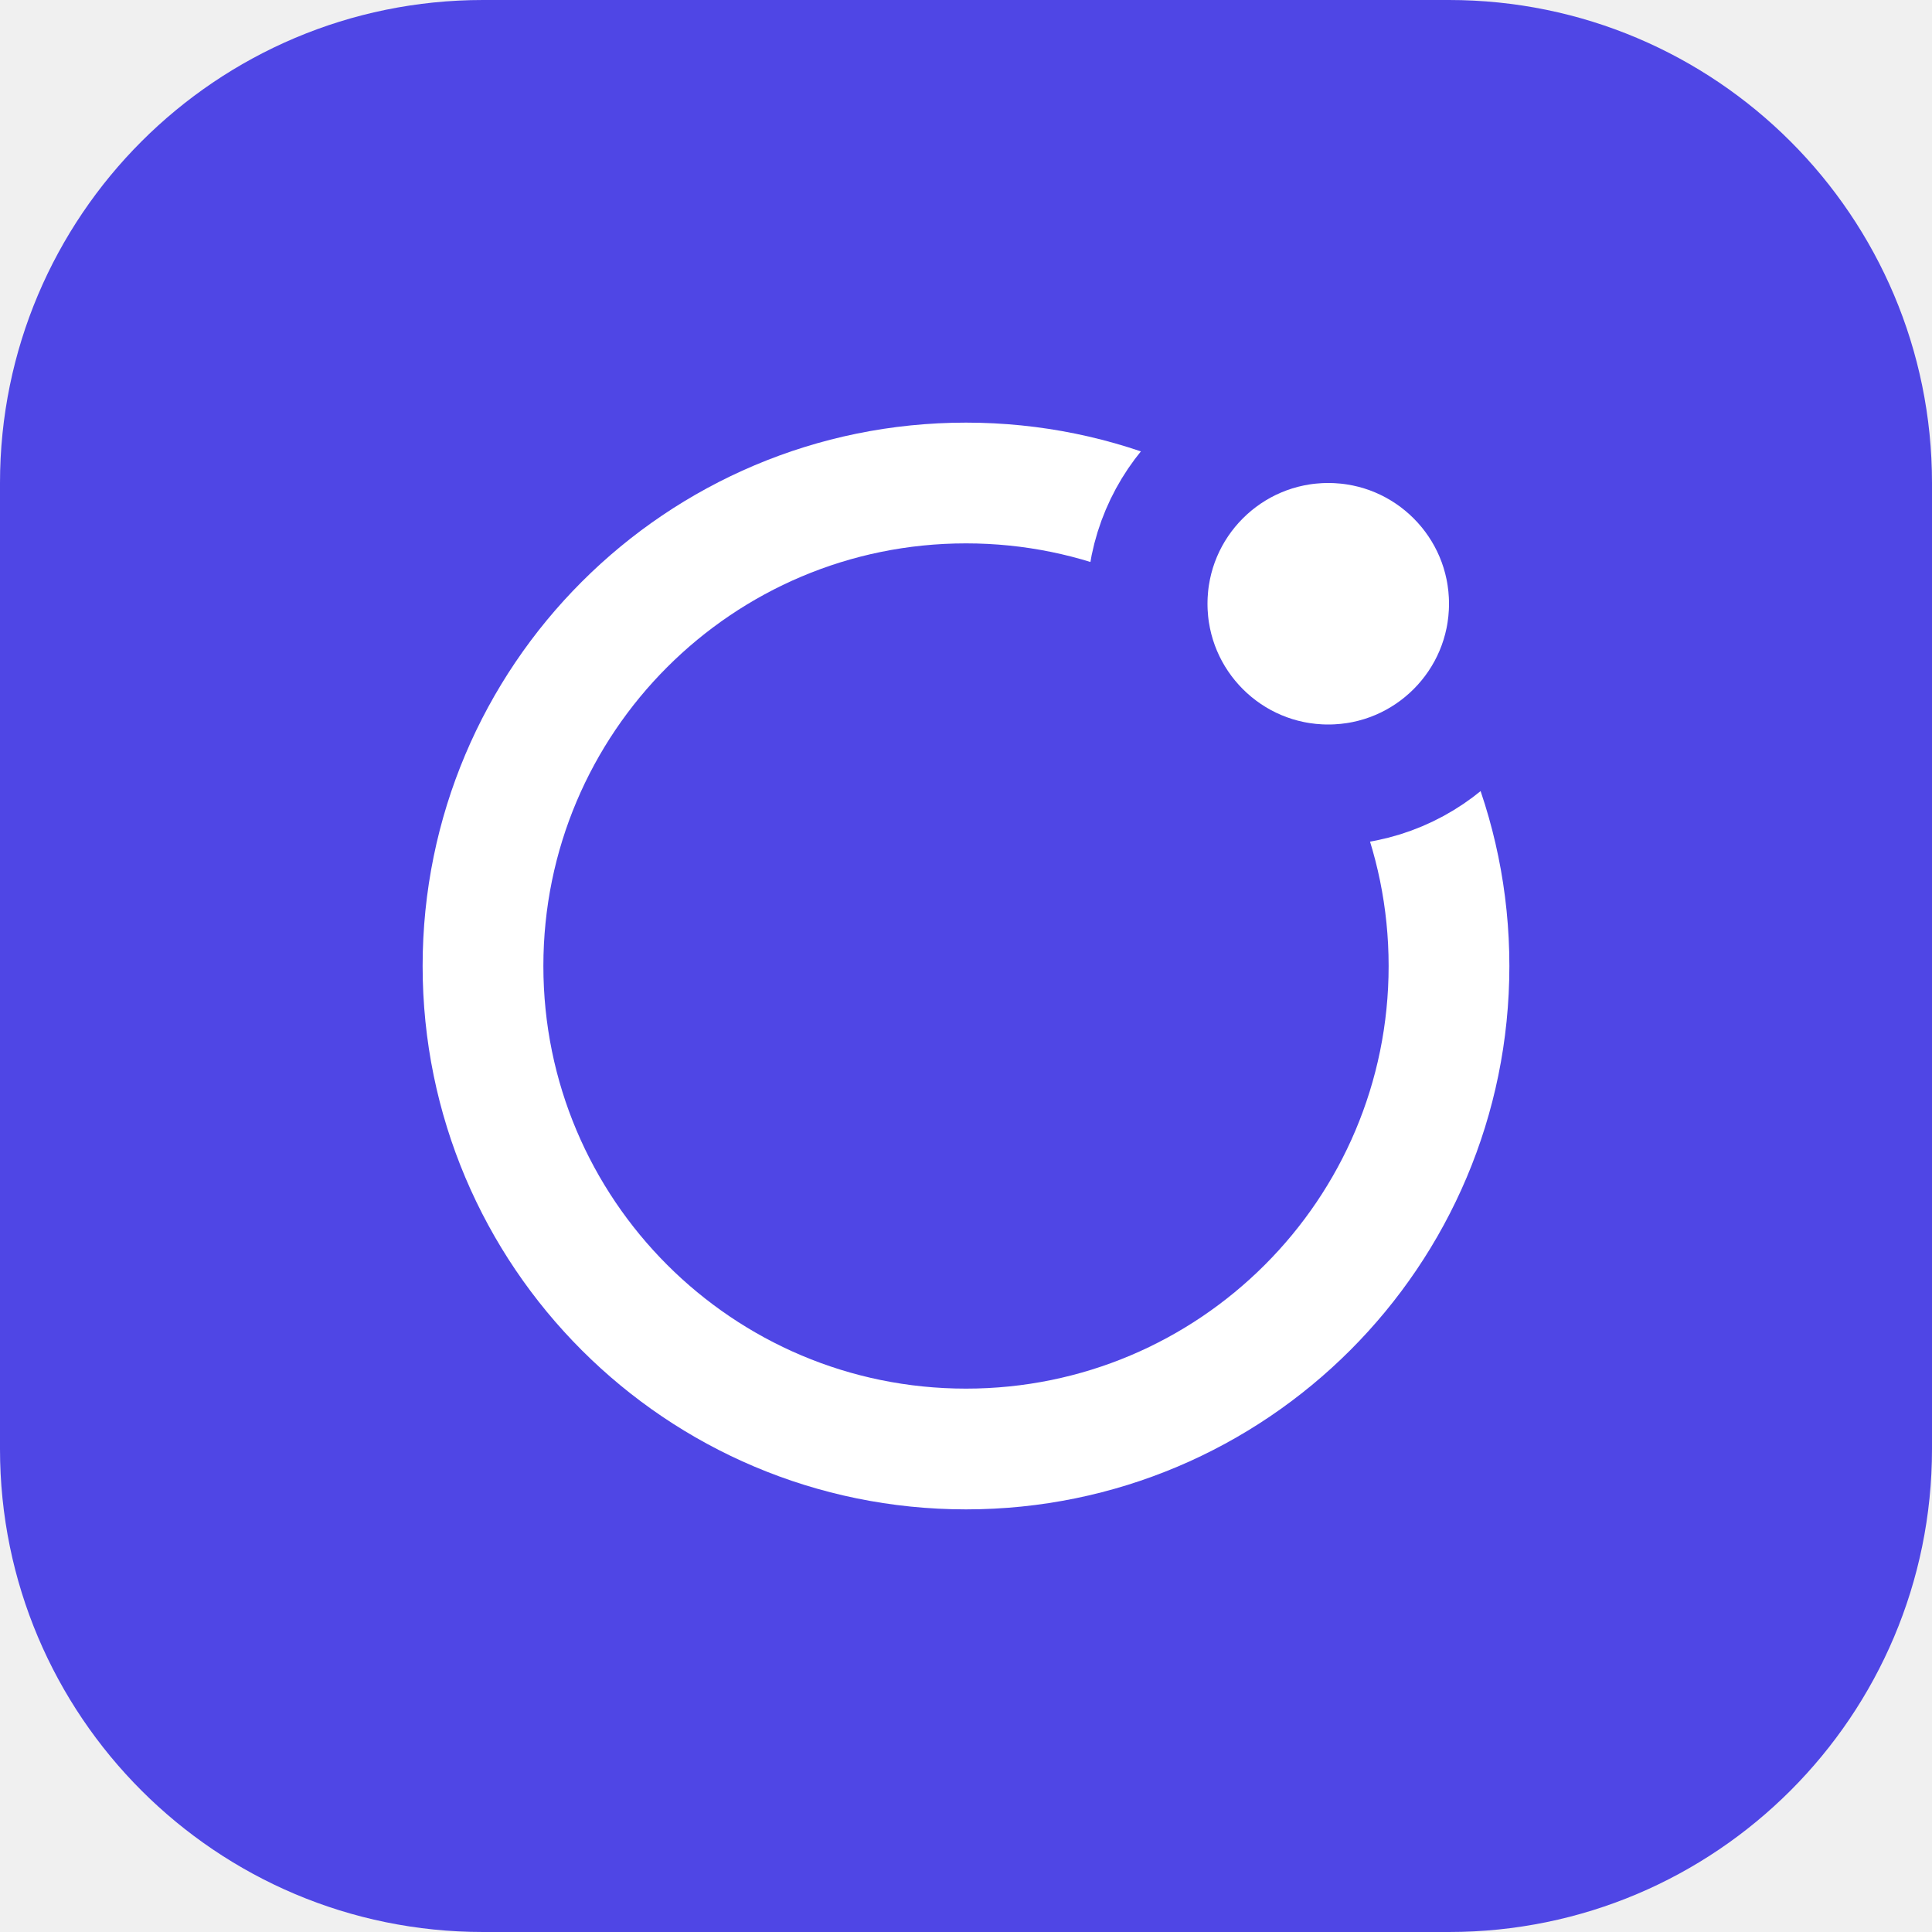
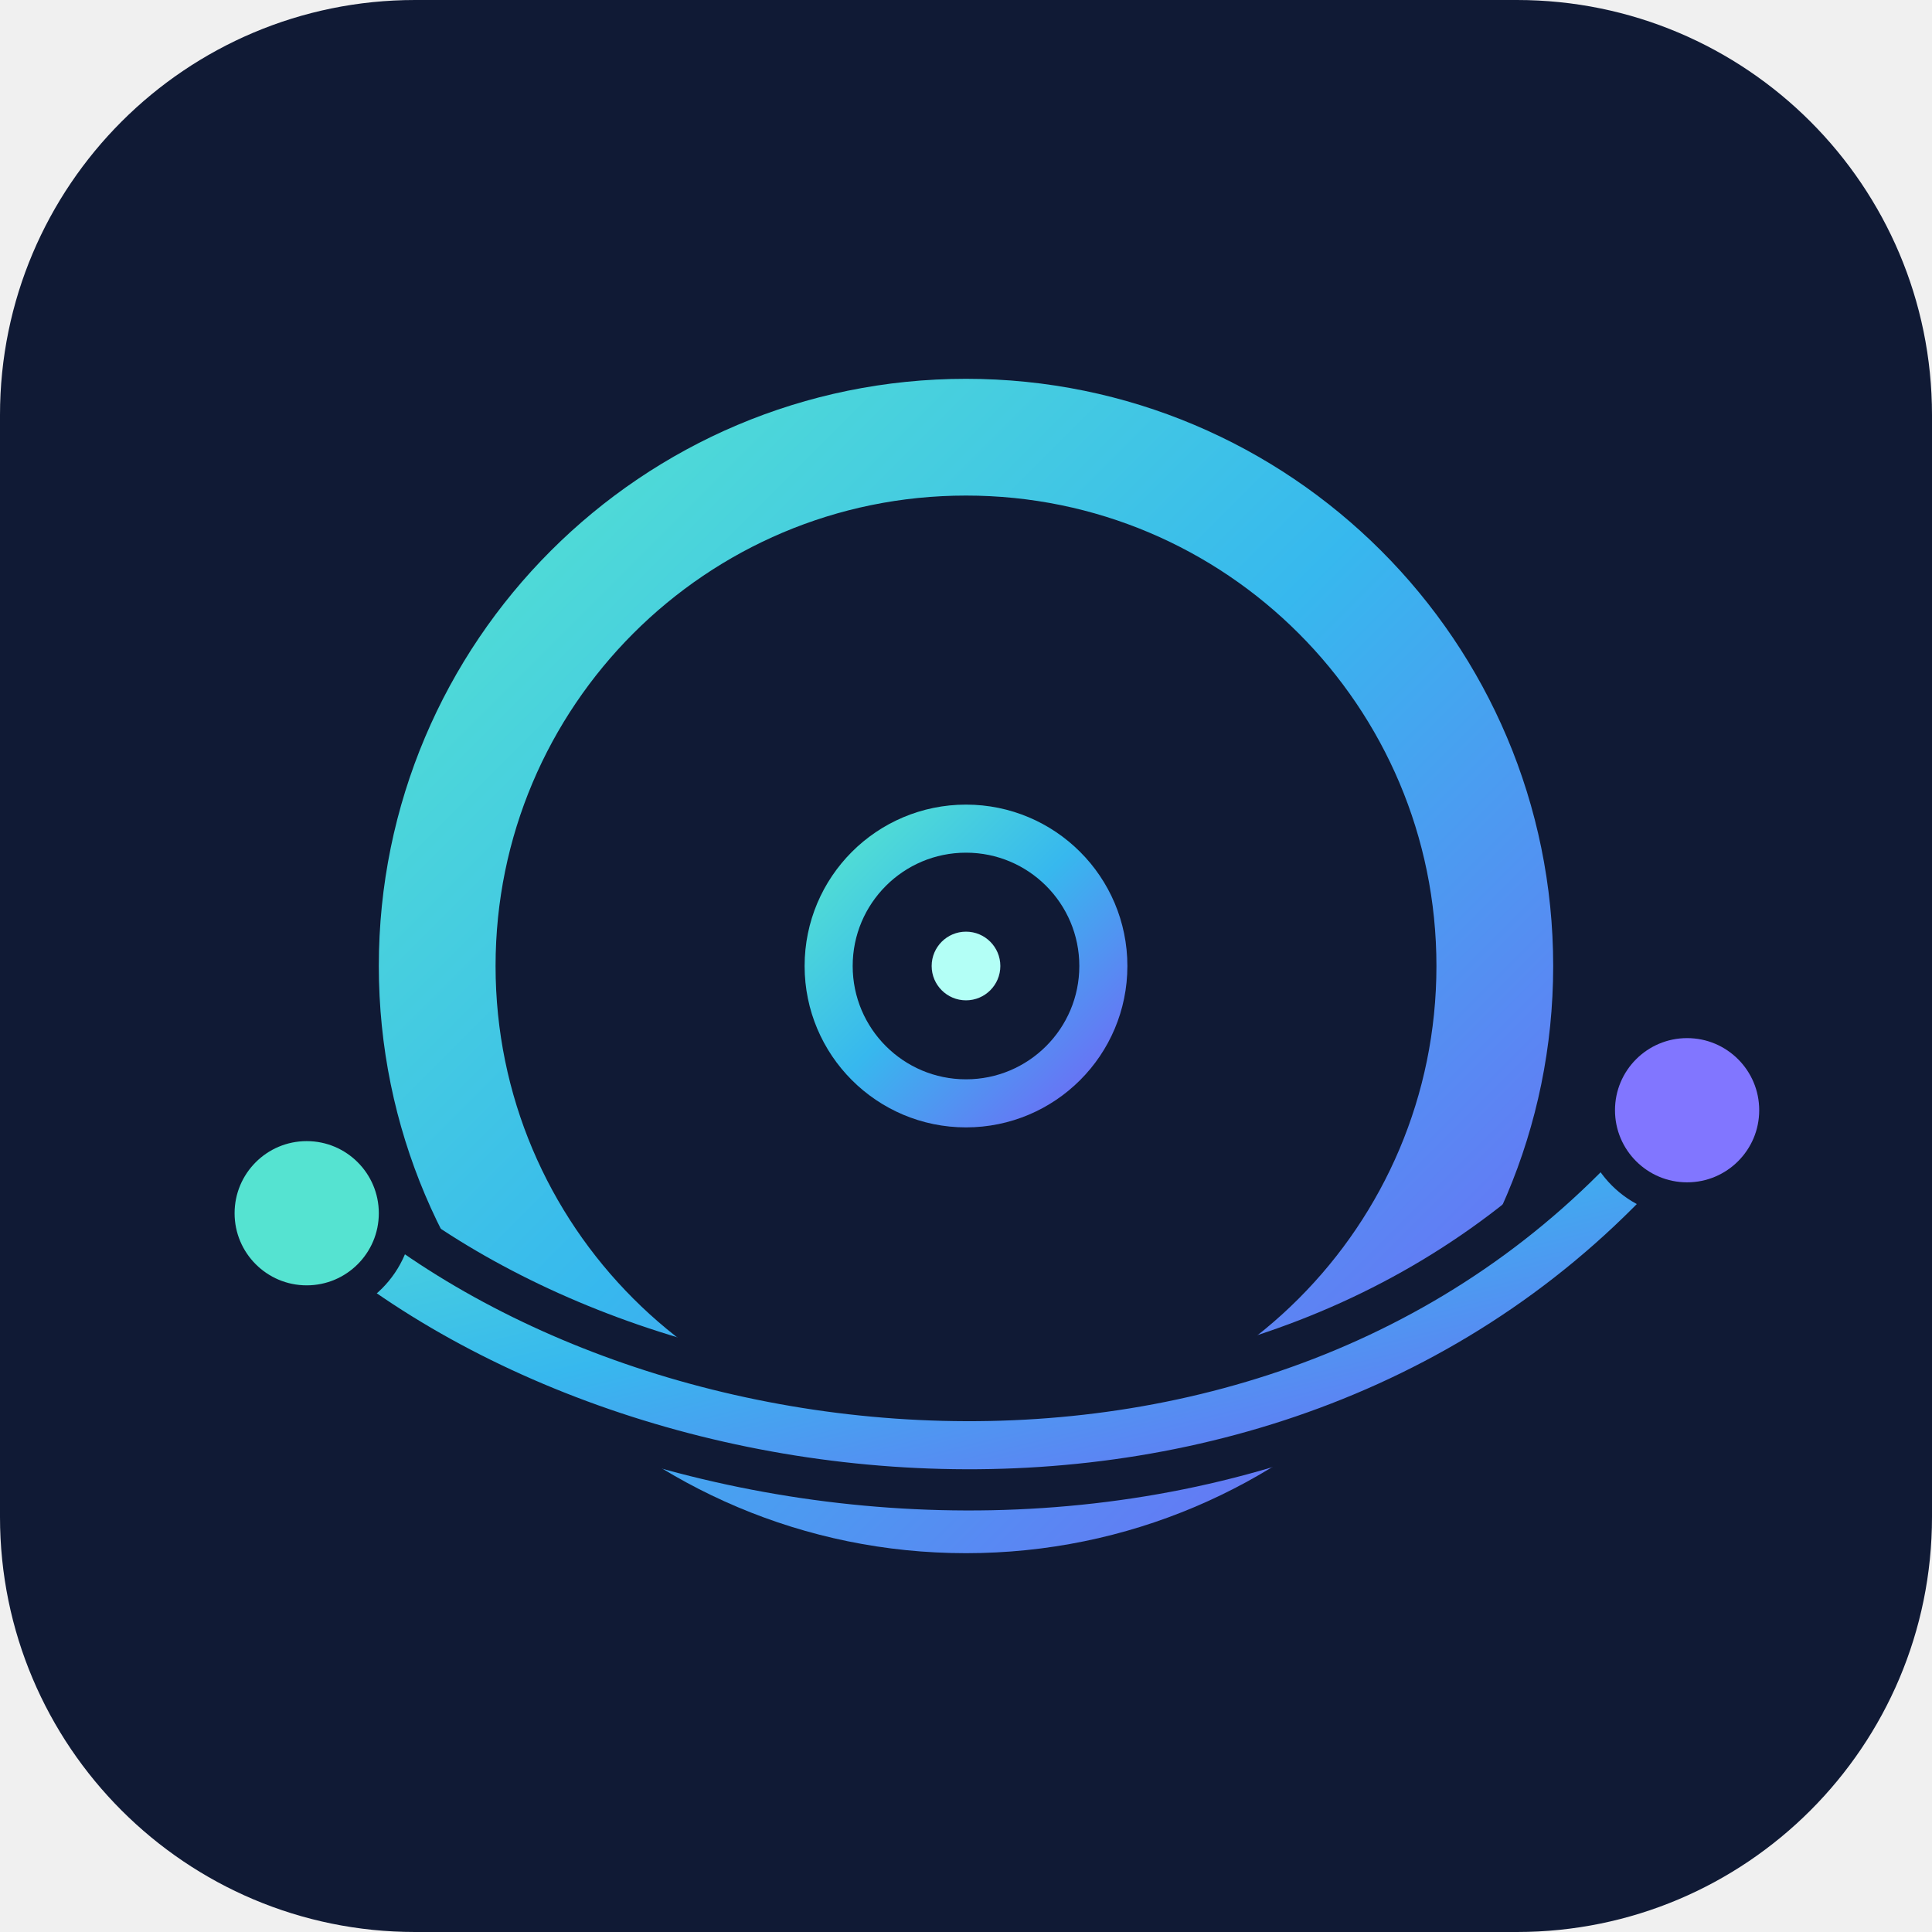
- <svg xmlns="http://www.w3.org/2000/svg" viewBox="0 0 32 32" fill="none">
-   <rect width="32" height="32" rx="8" fill="#4f46e5" />
-   <circle cx="16" cy="16" r="8" stroke="white" stroke-width="2" />
-   <circle cx="22" cy="10" r="3" fill="white" stroke="#4f46e5" stroke-width="2" />
+ <svg xmlns="http://www.w3.org/2000/svg" width="256" height="256" viewBox="0 0 256 256" role="img" aria-labelledby="title">
+   <defs>
+     <linearGradient id="orbit" x1="0" y1="0" x2="1" y2="1">
+       <stop offset="0" stop-color="#55E3D1" />
+       <stop offset="0.48" stop-color="#37B8EE" />
+       <stop offset="1" stop-color="#7068F6" />
+     </linearGradient>
+   </defs>
+   <rect width="256" height="256" rx="55" fill="#101A35" />
+   <g transform="translate(128 128) scale(.91)">
+     <circle r="77" fill="none" stroke="url(#orbit)" stroke-width="17" />
+     <path d="M-95 36 C-47 79 53 88 105 21" fill="none" stroke="#101A35" stroke-width="19" stroke-linecap="round" />
+     <path d="M-95 36 C-47 79 53 88 105 21" fill="none" stroke="url(#orbit)" stroke-width="7" stroke-linecap="round" />
+     <circle cx="-96" cy="36" r="13" fill="#55E3D1" stroke="#101A35" stroke-width="5" />
+     <circle cx="105" cy="21" r="13" fill="#8176FF" stroke="#101A35" stroke-width="5" />
+     <circle r="20" fill="#101A35" stroke="url(#orbit)" stroke-width="7" />
+     <circle r="5" fill="#B3FFF6" />
+   </g>
</svg>
